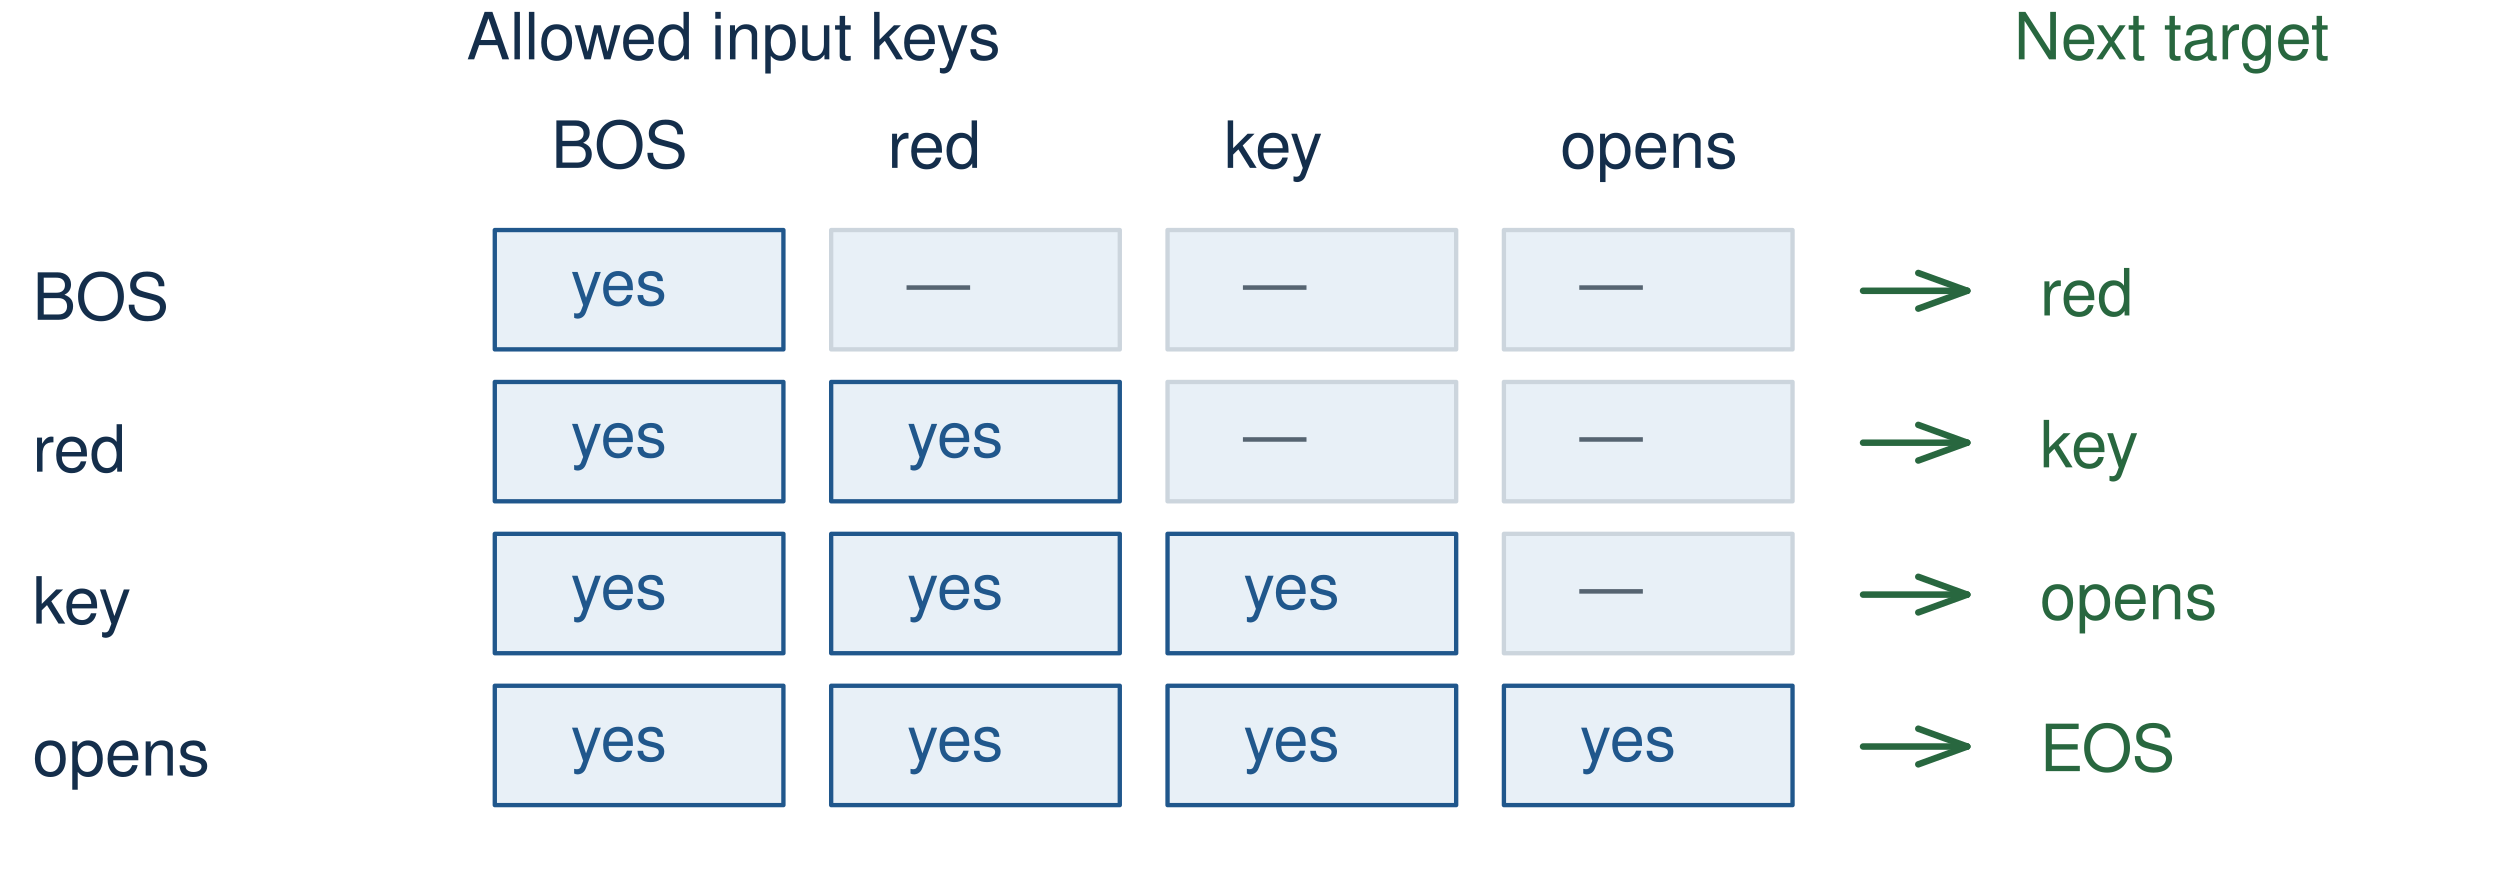
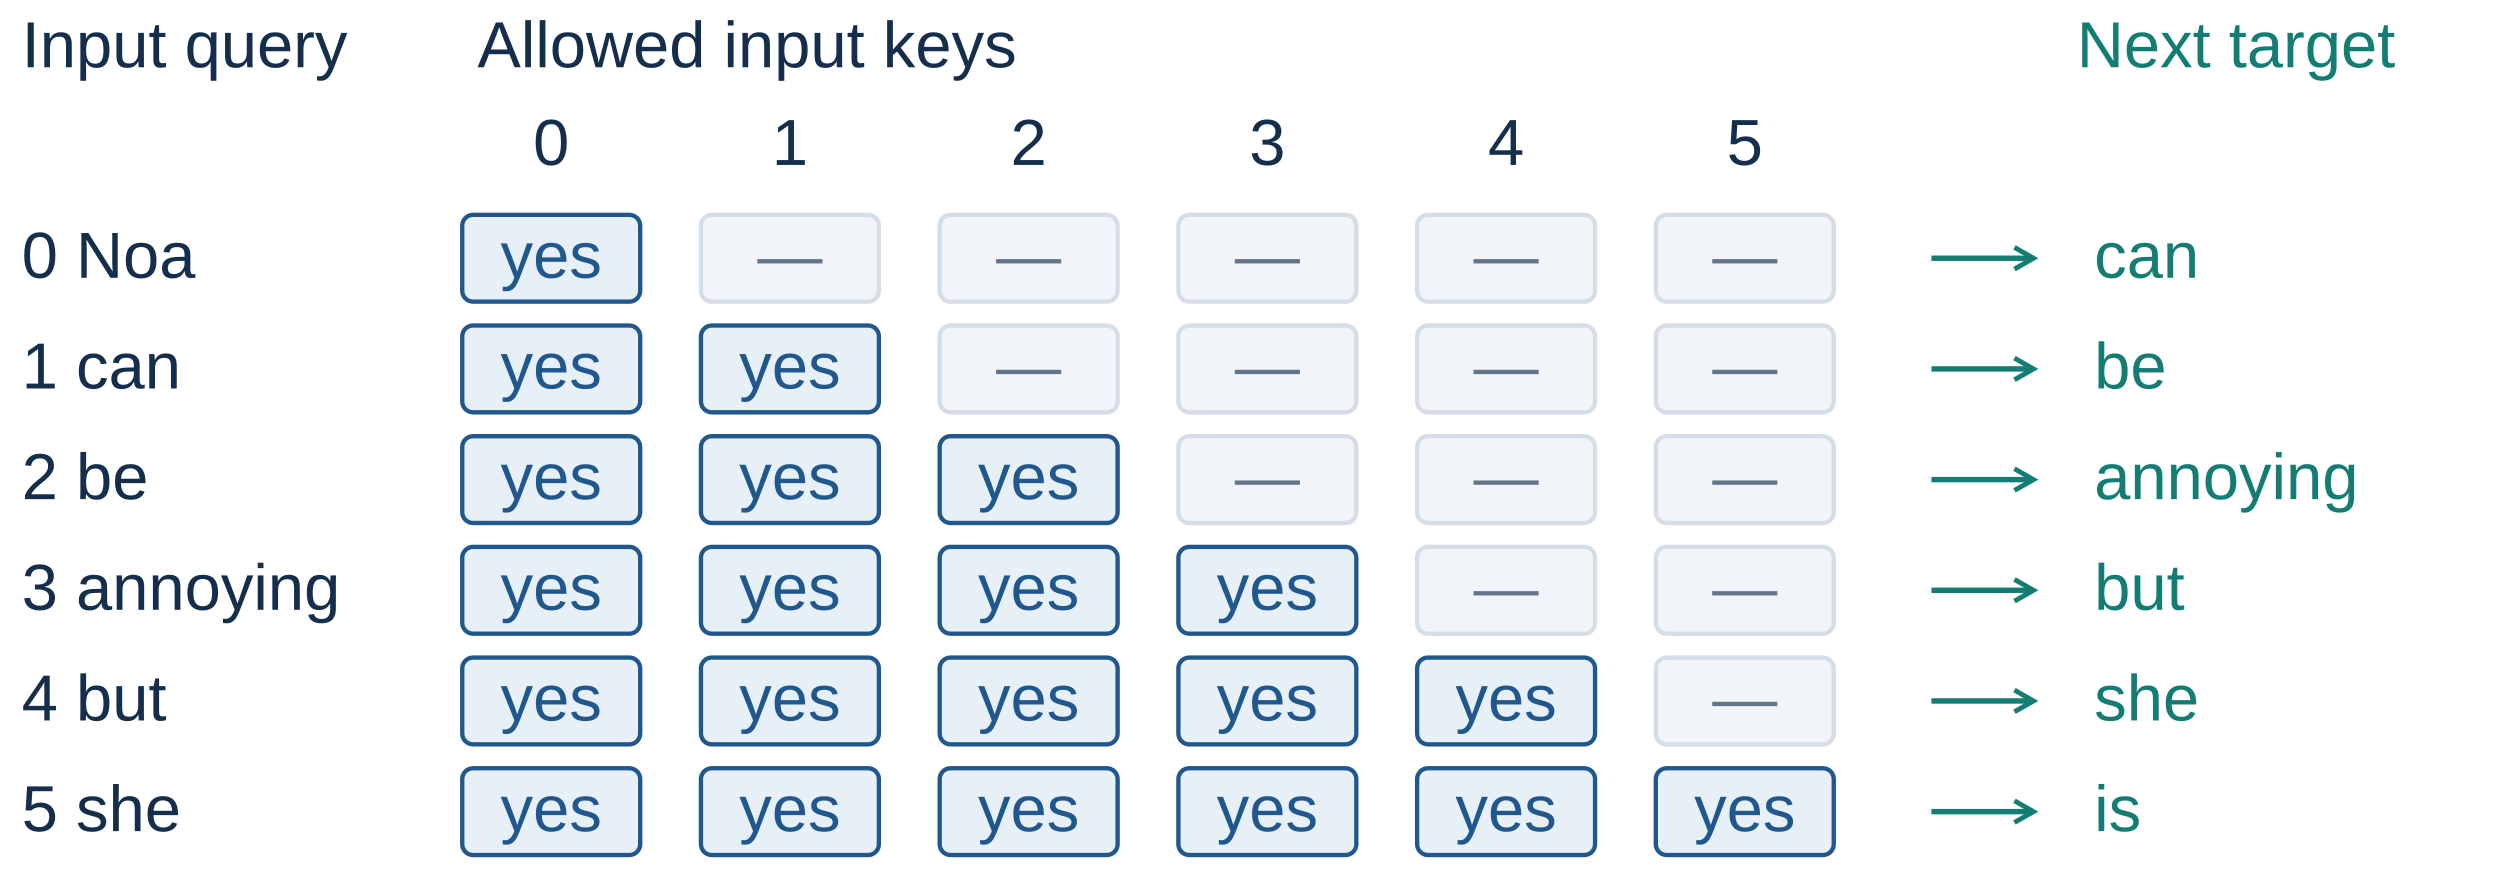
- <svg xmlns="http://www.w3.org/2000/svg" version="1.1" viewBox="0 0 1152 410" width="1152" height="410">
+ <svg xmlns="http://www.w3.org/2000/svg" width="1152" height="410" viewBox="0 0 1152 410" role="img" aria-labelledby="noa-mask-title noa-mask-description" font-family="Arial, Helvetica, sans-serif">
  <defs>
-     <style class="style-fonts">
-       </style>
+     <marker id="noa-causal-arrow" viewBox="0 0 10 10" refX="8" refY="5" markerWidth="5" markerHeight="5" orient="auto">
+       <path d="M 1 1 L 8 5 L 1 9" fill="none" stroke="#147d73" stroke-width="1.8" />
+     </marker>
  </defs>
-   <g stroke-opacity="0" fill-opacity="0" stroke-linecap="round" transform="translate(0 0) rotate(0 576 205)">
-     <path d="M0 0 C343.87 0, 687.74 0, 1152 0 M0 0 C246.89 0, 493.78 0, 1152 0 M1152 0 C1152 96.08, 1152 192.16, 1152 410 M1152 0 C1152 130.88, 1152 261.75, 1152 410 M1152 410 C805.33 410, 458.66 410, 0 410 M1152 410 C861.22 410, 570.44 410, 0 410 M0 410 C0 261.83, 0 113.67, 0 0 M0 410 C0 258.3, 0 106.59, 0 0" stroke="#fbfbf9" stroke-width="2" fill="none" />
-   </g>
-   <g transform="translate(215 2) rotate(0 124.2334 17.25)">
-     <text x="0" y="25.351" font-family="Helvetica, Segoe UI Emoji" font-size="30px" fill="#142e4b" text-anchor="start" style="white-space: pre;" direction="ltr" dominant-baseline="alphabetic">Allowed input keys</text>
-   </g>
-   <g transform="translate(928 2) rotate(0 73.3667 17.25)">
-     <text x="0" y="25.351" font-family="Helvetica, Segoe UI Emoji" font-size="30px" fill="#28673f" text-anchor="start" style="white-space: pre;" direction="ltr" dominant-baseline="alphabetic">Next target</text>
-   </g>
-   <g transform="translate(254 52) rotate(0 31.67725 17.25)">
-     <text x="0" y="25.351" font-family="Helvetica, Segoe UI Emoji" font-size="30px" fill="#142e4b" text-anchor="start" style="white-space: pre;" direction="ltr" dominant-baseline="alphabetic">BOS</text>
-   </g>
-   <g transform="translate(409 52) rotate(0 21.67969 17.25)">
-     <text x="0" y="25.351" font-family="Helvetica, Segoe UI Emoji" font-size="30px" fill="#142e4b" text-anchor="start" style="white-space: pre;" direction="ltr" dominant-baseline="alphabetic">red</text>
-   </g>
-   <g transform="translate(564 52) rotate(0 23.34229 17.25)">
-     <text x="0" y="25.351" font-family="Helvetica, Segoe UI Emoji" font-size="30px" fill="#142e4b" text-anchor="start" style="white-space: pre;" direction="ltr" dominant-baseline="alphabetic">key</text>
-   </g>
-   <g transform="translate(719 52) rotate(0 40.86914 17.25)">
-     <text x="0" y="25.351" font-family="Helvetica, Segoe UI Emoji" font-size="30px" fill="#142e4b" text-anchor="start" style="white-space: pre;" direction="ltr" dominant-baseline="alphabetic">opens</text>
-   </g>
-   <g transform="translate(15 122) rotate(0 31.67725 17.25)">
-     <text x="0" y="25.351" font-family="Helvetica, Segoe UI Emoji" font-size="30px" fill="#142e4b" text-anchor="start" style="white-space: pre;" direction="ltr" dominant-baseline="alphabetic">BOS</text>
-   </g>
-   <g stroke-linecap="round" transform="translate(228 106) rotate(0 66.5 27.5)">
-     <path d="M0 0 L133 0 L133 55 L0 55" stroke="none" stroke-width="0" fill="#e8f0f7" />
-     <path d="M0 0 C34.58 0, 69.15 0, 133 0 M0 0 C44.65 0, 89.3 0, 133 0 M133 0 C133 20.39, 133 40.78, 133 55 M133 0 C133 19.11, 133 38.22, 133 55 M133 55 C96.69 55, 60.37 55, 0 55 M133 55 C84.58 55, 36.16 55, 0 55 M0 55 C0 43.54, 0 32.07, 0 0 M0 55 C0 43.62, 0 32.25, 0 0" stroke="#20578c" stroke-width="2" fill="none" />
-   </g>
-   <g transform="translate(263 116) rotate(0 22.56421 16.675)">
-     <text x="0" y="24.506" font-family="Helvetica, Segoe UI Emoji" font-size="29px" fill="#20578c" text-anchor="start" style="white-space: pre;" direction="ltr" dominant-baseline="alphabetic">yes</text>
-   </g>
-   <g stroke-linecap="round" transform="translate(383 106) rotate(0 66.5 27.5)">
-     <path d="M0 0 L133 0 L133 55 L0 55" stroke="none" stroke-width="0" fill="#e8f0f7" />
-     <path d="M0 0 C52.67 0, 105.34 0, 133 0 M0 0 C42.81 0, 85.63 0, 133 0 M133 0 C133 15.06, 133 30.13, 133 55 M133 0 C133 20.16, 133 40.33, 133 55 M133 55 C97.2 55, 61.41 55, 0 55 M133 55 C94.3 55, 55.59 55, 0 55 M0 55 C0 34.5, 0 14, 0 0 M0 55 C0 41.08, 0 27.16, 0 0" stroke="#ccd5dd" stroke-width="2" fill="none" />
-   </g>
-   <g transform="translate(418 116) rotate(0 14.5 16.675)">
-     <text x="0" y="24.506" font-family="Helvetica, Segoe UI Emoji" font-size="29px" fill="#566471" text-anchor="start" style="white-space: pre;" direction="ltr" dominant-baseline="alphabetic">—</text>
-   </g>
-   <g stroke-linecap="round" transform="translate(538 106) rotate(0 66.5 27.5)">
-     <path d="M0 0 L133 0 L133 55 L0 55" stroke="none" stroke-width="0" fill="#e8f0f7" />
-     <path d="M0 0 C35.57 0, 71.15 0, 133 0 M0 0 C40.58 0, 81.17 0, 133 0 M133 0 C133 20.46, 133 40.92, 133 55 M133 0 C133 14.41, 133 28.82, 133 55 M133 55 C85.08 55, 37.15 55, 0 55 M133 55 C105.15 55, 77.3 55, 0 55 M0 55 C0 33.3, 0 11.6, 0 0 M0 55 C0 40.14, 0 25.29, 0 0" stroke="#ccd5dd" stroke-width="2" fill="none" />
-   </g>
-   <g transform="translate(573 116) rotate(0 14.5 16.675)">
-     <text x="0" y="24.506" font-family="Helvetica, Segoe UI Emoji" font-size="29px" fill="#566471" text-anchor="start" style="white-space: pre;" direction="ltr" dominant-baseline="alphabetic">—</text>
-   </g>
-   <g stroke-linecap="round" transform="translate(693 106) rotate(0 66.5 27.5)">
-     <path d="M0 0 L133 0 L133 55 L0 55" stroke="none" stroke-width="0" fill="#e8f0f7" />
-     <path d="M0 0 C31.17 0, 62.33 0, 133 0 M0 0 C42.45 0, 84.91 0, 133 0 M133 0 C133 16.55, 133 33.1, 133 55 M133 0 C133 13.88, 133 27.77, 133 55 M133 55 C84.94 55, 36.87 55, 0 55 M133 55 C83.79 55, 34.58 55, 0 55 M0 55 C0 40.1, 0 25.2, 0 0 M0 55 C0 39.19, 0 23.37, 0 0" stroke="#ccd5dd" stroke-width="2" fill="none" />
-   </g>
-   <g transform="translate(728 116) rotate(0 14.5 16.675)">
-     <text x="0" y="24.506" font-family="Helvetica, Segoe UI Emoji" font-size="29px" fill="#566471" text-anchor="start" style="white-space: pre;" direction="ltr" dominant-baseline="alphabetic">—</text>
-   </g>
-   <g stroke-linecap="round">
-     <g transform="translate(858.5 134) rotate(0 24 0)">
-       <path d="M0 0 C14.78 0, 29.56 0, 48 0 M0 0 C11.9 0, 23.81 0, 48 0" stroke="#28673f" stroke-width="3" fill="none" />
-     </g>
-     <g transform="translate(858.5 134) rotate(0 24 0)">
-       <path d="M25.45 8.21 C32.39 5.68, 39.34 3.15, 48 0 M25.45 8.21 C31.04 6.17, 36.63 4.14, 48 0" stroke="#28673f" stroke-width="3" fill="none" />
-     </g>
-     <g transform="translate(858.5 134) rotate(0 24 0)">
-       <path d="M25.45 -8.21 C32.39 -5.68, 39.34 -3.15, 48 0 M25.45 -8.21 C31.04 -6.17, 36.63 -4.14, 48 0" stroke="#28673f" stroke-width="3" fill="none" />
-     </g>
-   </g>
-   <mask />
-   <g transform="translate(940 120) rotate(0 21.67969 17.25)">
-     <text x="0" y="25.351" font-family="Helvetica, Segoe UI Emoji" font-size="30px" fill="#28673f" text-anchor="start" style="white-space: pre;" direction="ltr" dominant-baseline="alphabetic">red</text>
-   </g>
-   <g transform="translate(15 192) rotate(0 21.67969 17.25)">
-     <text x="0" y="25.351" font-family="Helvetica, Segoe UI Emoji" font-size="30px" fill="#142e4b" text-anchor="start" style="white-space: pre;" direction="ltr" dominant-baseline="alphabetic">red</text>
-   </g>
-   <g stroke-linecap="round" transform="translate(228 176) rotate(0 66.5 27.5)">
-     <path d="M0 0 L133 0 L133 55 L0 55" stroke="none" stroke-width="0" fill="#e8f0f7" />
-     <path d="M0 0 C40.58 0, 81.17 0, 133 0 M0 0 C49.48 0, 98.95 0, 133 0 M133 0 C133 14.41, 133 28.82, 133 55 M133 0 C133 19.82, 133 39.64, 133 55 M133 55 C105.15 55, 77.3 55, 0 55 M133 55 C80.52 55, 28.04 55, 0 55 M0 55 C0 40.14, 0 25.29, 0 0 M0 55 C0 41.38, 0 27.75, 0 0" stroke="#20578c" stroke-width="2" fill="none" />
-   </g>
-   <g transform="translate(263 186) rotate(0 22.56421 16.675)">
-     <text x="0" y="24.506" font-family="Helvetica, Segoe UI Emoji" font-size="29px" fill="#20578c" text-anchor="start" style="white-space: pre;" direction="ltr" dominant-baseline="alphabetic">yes</text>
-   </g>
-   <g stroke-linecap="round" transform="translate(383 176) rotate(0 66.5 27.5)">
-     <path d="M0 0 L133 0 L133 55 L0 55" stroke="none" stroke-width="0" fill="#e8f0f7" />
-     <path d="M0 0 C42.45 0, 84.91 0, 133 0 M0 0 C40.02 0, 80.05 0, 133 0 M133 0 C133 13.88, 133 27.77, 133 55 M133 0 C133 19.88, 133 39.75, 133 55 M133 55 C83.79 55, 34.58 55, 0 55 M133 55 C96.97 55, 60.94 55, 0 55 M0 55 C0 39.19, 0 23.37, 0 0 M0 55 C0 35.83, 0 16.65, 0 0" stroke="#20578c" stroke-width="2" fill="none" />
-   </g>
-   <g transform="translate(418 186) rotate(0 22.56421 16.675)">
-     <text x="0" y="24.506" font-family="Helvetica, Segoe UI Emoji" font-size="29px" fill="#20578c" text-anchor="start" style="white-space: pre;" direction="ltr" dominant-baseline="alphabetic">yes</text>
-   </g>
-   <g stroke-linecap="round" transform="translate(538 176) rotate(0 66.5 27.5)">
-     <path d="M0 0 L133 0 L133 55 L0 55" stroke="none" stroke-width="0" fill="#e8f0f7" />
-     <path d="M0 0 C32.99 0, 65.97 0, 133 0 M0 0 C42.53 0, 85.06 0, 133 0 M133 0 C133 15.68, 133 31.35, 133 55 M133 0 C133 21.03, 133 42.06, 133 55 M133 55 C89.11 55, 45.23 55, 0 55 M133 55 C97.66 55, 62.33 55, 0 55 M0 55 C0 37.43, 0 19.86, 0 0 M0 55 C0 35.36, 0 15.72, 0 0" stroke="#ccd5dd" stroke-width="2" fill="none" />
-   </g>
-   <g transform="translate(573 186) rotate(0 14.5 16.675)">
-     <text x="0" y="24.506" font-family="Helvetica, Segoe UI Emoji" font-size="29px" fill="#566471" text-anchor="start" style="white-space: pre;" direction="ltr" dominant-baseline="alphabetic">—</text>
-   </g>
-   <g stroke-linecap="round" transform="translate(693 176) rotate(0 66.5 27.5)">
-     <path d="M0 0 L133 0 L133 55 L0 55" stroke="none" stroke-width="0" fill="#e8f0f7" />
-     <path d="M0 0 C29.58 0, 59.16 0, 133 0 M0 0 C48.44 0, 96.87 0, 133 0 M133 0 C133 18.26, 133 36.51, 133 55 M133 0 C133 20.98, 133 41.97, 133 55 M133 55 C86.5 55, 40 55, 0 55 M133 55 C84.69 55, 36.38 55, 0 55 M0 55 C0 40.63, 0 26.26, 0 0 M0 55 C0 33.74, 0 12.48, 0 0" stroke="#ccd5dd" stroke-width="2" fill="none" />
-   </g>
-   <g transform="translate(728 186) rotate(0 14.5 16.675)">
-     <text x="0" y="24.506" font-family="Helvetica, Segoe UI Emoji" font-size="29px" fill="#566471" text-anchor="start" style="white-space: pre;" direction="ltr" dominant-baseline="alphabetic">—</text>
-   </g>
-   <g stroke-linecap="round">
-     <g transform="translate(858.5 204) rotate(0 24 0)">
-       <path d="M0 0 C15.22 0, 30.44 0, 48 0 M0 0 C19.17 0, 38.33 0, 48 0" stroke="#28673f" stroke-width="3" fill="none" />
-     </g>
-     <g transform="translate(858.5 204) rotate(0 24 0)">
-       <path d="M25.45 8.21 C32.6 5.61, 39.75 3, 48 0 M25.45 8.21 C34.45 4.93, 43.46 1.65, 48 0" stroke="#28673f" stroke-width="3" fill="none" />
-     </g>
-     <g transform="translate(858.5 204) rotate(0 24 0)">
-       <path d="M25.45 -8.21 C32.6 -5.61, 39.75 -3, 48 0 M25.45 -8.21 C34.45 -4.93, 43.46 -1.65, 48 0" stroke="#28673f" stroke-width="3" fill="none" />
-     </g>
-   </g>
-   <mask />
-   <g transform="translate(940 190) rotate(0 23.34229 17.25)">
-     <text x="0" y="25.351" font-family="Helvetica, Segoe UI Emoji" font-size="30px" fill="#28673f" text-anchor="start" style="white-space: pre;" direction="ltr" dominant-baseline="alphabetic">key</text>
-   </g>
-   <g transform="translate(15 262) rotate(0 23.34229 17.25)">
-     <text x="0" y="25.351" font-family="Helvetica, Segoe UI Emoji" font-size="30px" fill="#142e4b" text-anchor="start" style="white-space: pre;" direction="ltr" dominant-baseline="alphabetic">key</text>
-   </g>
-   <g stroke-linecap="round" transform="translate(228 246) rotate(0 66.5 27.5)">
-     <path d="M0 0 L133 0 L133 55 L0 55" stroke="none" stroke-width="0" fill="#e8f0f7" />
-     <path d="M0 0 C42.53 0, 85.06 0, 133 0 M0 0 C37.91 0, 75.81 0, 133 0 M133 0 C133 21.03, 133 42.06, 133 55 M133 0 C133 18.15, 133 36.3, 133 55 M133 55 C97.66 55, 62.33 55, 0 55 M133 55 C90.51 55, 48.02 55, 0 55 M0 55 C0 35.36, 0 15.72, 0 0 M0 55 C0 42.65, 0 30.31, 0 0" stroke="#20578c" stroke-width="2" fill="none" />
-   </g>
-   <g transform="translate(263 256) rotate(0 22.56421 16.675)">
-     <text x="0" y="24.506" font-family="Helvetica, Segoe UI Emoji" font-size="29px" fill="#20578c" text-anchor="start" style="white-space: pre;" direction="ltr" dominant-baseline="alphabetic">yes</text>
-   </g>
-   <g stroke-linecap="round" transform="translate(383 246) rotate(0 66.5 27.5)">
-     <path d="M0 0 L133 0 L133 55 L0 55" stroke="none" stroke-width="0" fill="#e8f0f7" />
-     <path d="M0 0 C48.44 0, 96.87 0, 133 0 M0 0 C44.14 0, 88.29 0, 133 0 M133 0 C133 20.98, 133 41.97, 133 55 M133 0 C133 19.23, 133 38.46, 133 55 M133 55 C84.69 55, 36.38 55, 0 55 M133 55 C98.25 55, 63.51 55, 0 55 M0 55 C0 33.74, 0 12.48, 0 0 M0 55 C0 33.89, 0 12.79, 0 0" stroke="#20578c" stroke-width="2" fill="none" />
-   </g>
-   <g transform="translate(418 256) rotate(0 22.56421 16.675)">
-     <text x="0" y="24.506" font-family="Helvetica, Segoe UI Emoji" font-size="29px" fill="#20578c" text-anchor="start" style="white-space: pre;" direction="ltr" dominant-baseline="alphabetic">yes</text>
-   </g>
-   <g stroke-linecap="round" transform="translate(538 246) rotate(0 66.5 27.5)">
-     <path d="M0 0 L133 0 L133 55 L0 55" stroke="none" stroke-width="0" fill="#e8f0f7" />
-     <path d="M0 0 C53.11 0, 106.21 0, 133 0 M0 0 C51.51 0, 103.02 0, 133 0 M133 0 C133 12.03, 133 24.06, 133 55 M133 0 C133 15.92, 133 31.84, 133 55 M133 55 C103.6 55, 74.2 55, 0 55 M133 55 C94.89 55, 56.78 55, 0 55 M0 55 C0 38.76, 0 22.53, 0 0 M0 55 C0 34.67, 0 14.33, 0 0" stroke="#20578c" stroke-width="2" fill="none" />
-   </g>
-   <g transform="translate(573 256) rotate(0 22.56421 16.675)">
-     <text x="0" y="24.506" font-family="Helvetica, Segoe UI Emoji" font-size="29px" fill="#20578c" text-anchor="start" style="white-space: pre;" direction="ltr" dominant-baseline="alphabetic">yes</text>
-   </g>
-   <g stroke-linecap="round" transform="translate(693 246) rotate(0 66.5 27.5)">
-     <path d="M0 0 L133 0 L133 55 L0 55" stroke="none" stroke-width="0" fill="#e8f0f7" />
-     <path d="M0 0 C36.31 0, 72.63 0, 133 0 M0 0 C48.42 0, 96.84 0, 133 0 M133 0 C133 11.46, 133 22.93, 133 55 M133 0 C133 11.38, 133 22.75, 133 55 M133 55 C103.31 55, 73.63 55, 0 55 M133 55 C87.24 55, 41.48 55, 0 55 M0 55 C0 41.8, 0 28.6, 0 0 M0 55 C0 40.2, 0 25.39, 0 0" stroke="#ccd5dd" stroke-width="2" fill="none" />
-   </g>
-   <g transform="translate(728 256) rotate(0 14.5 16.675)">
-     <text x="0" y="24.506" font-family="Helvetica, Segoe UI Emoji" font-size="29px" fill="#566471" text-anchor="start" style="white-space: pre;" direction="ltr" dominant-baseline="alphabetic">—</text>
-   </g>
-   <g stroke-linecap="round">
-     <g transform="translate(858.5 274) rotate(0 24 0)">
-       <path d="M0 0 C12.92 0, 25.84 0, 48 0 M0 0 C13.97 0, 27.94 0, 48 0" stroke="#28673f" stroke-width="3" fill="none" />
-     </g>
-     <g transform="translate(858.5 274) rotate(0 24 0)">
-       <path d="M25.45 8.21 C31.52 6, 37.59 3.79, 48 0 M25.45 8.21 C32.01 5.82, 38.57 3.43, 48 0" stroke="#28673f" stroke-width="3" fill="none" />
-     </g>
-     <g transform="translate(858.5 274) rotate(0 24 0)">
-       <path d="M25.45 -8.21 C31.52 -6, 37.59 -3.79, 48 0 M25.45 -8.21 C32.01 -5.82, 38.57 -3.43, 48 0" stroke="#28673f" stroke-width="3" fill="none" />
-     </g>
-   </g>
-   <mask />
-   <g transform="translate(940 260) rotate(0 40.86914 17.25)">
-     <text x="0" y="25.351" font-family="Helvetica, Segoe UI Emoji" font-size="30px" fill="#28673f" text-anchor="start" style="white-space: pre;" direction="ltr" dominant-baseline="alphabetic">opens</text>
-   </g>
-   <g transform="translate(15 332) rotate(0 40.86914 17.25)">
-     <text x="0" y="25.351" font-family="Helvetica, Segoe UI Emoji" font-size="30px" fill="#142e4b" text-anchor="start" style="white-space: pre;" direction="ltr" dominant-baseline="alphabetic">opens</text>
-   </g>
-   <g stroke-linecap="round" transform="translate(228 316) rotate(0 66.5 27.5)">
-     <path d="M0 0 L133 0 L133 55 L0 55" stroke="none" stroke-width="0" fill="#e8f0f7" />
-     <path d="M0 0 C51.51 0, 103.02 0, 133 0 M0 0 C29.09 0, 58.19 0, 133 0 M133 0 C133 15.92, 133 31.84, 133 55 M133 0 C133 12.16, 133 24.32, 133 55 M133 55 C94.89 55, 56.78 55, 0 55 M133 55 C93.74 55, 54.48 55, 0 55 M0 55 C0 34.67, 0 14.33, 0 0 M0 55 C0 42.6, 0 30.21, 0 0" stroke="#20578c" stroke-width="2" fill="none" />
-   </g>
-   <g transform="translate(263 326) rotate(0 22.56421 16.675)">
-     <text x="0" y="24.506" font-family="Helvetica, Segoe UI Emoji" font-size="29px" fill="#20578c" text-anchor="start" style="white-space: pre;" direction="ltr" dominant-baseline="alphabetic">yes</text>
-   </g>
-   <g stroke-linecap="round" transform="translate(383 316) rotate(0 66.5 27.5)">
-     <path d="M0 0 L133 0 L133 55 L0 55" stroke="none" stroke-width="0" fill="#e8f0f7" />
-     <path d="M0 0 C48.42 0, 96.84 0, 133 0 M0 0 C27.72 0, 55.45 0, 133 0 M133 0 C133 11.38, 133 22.75, 133 55 M133 0 C133 12.28, 133 24.55, 133 55 M133 55 C87.24 55, 41.48 55, 0 55 M133 55 C101.08 55, 69.17 55, 0 55 M0 55 C0 40.2, 0 25.39, 0 0 M0 55 C0 42.36, 0 29.72, 0 0" stroke="#20578c" stroke-width="2" fill="none" />
-   </g>
-   <g transform="translate(418 326) rotate(0 22.56421 16.675)">
-     <text x="0" y="24.506" font-family="Helvetica, Segoe UI Emoji" font-size="29px" fill="#20578c" text-anchor="start" style="white-space: pre;" direction="ltr" dominant-baseline="alphabetic">yes</text>
-   </g>
-   <g stroke-linecap="round" transform="translate(538 316) rotate(0 66.5 27.5)">
-     <path d="M0 0 L133 0 L133 55 L0 55" stroke="none" stroke-width="0" fill="#e8f0f7" />
-     <path d="M0 0 C38.7 0, 77.41 0, 133 0 M0 0 C49.57 0, 99.15 0, 133 0 M133 0 C133 13.92, 133 27.84, 133 55 M133 0 C133 12.83, 133 25.66, 133 55 M133 55 C85.85 55, 38.69 55, 0 55 M133 55 C89.23 55, 45.46 55, 0 55 M0 55 C0 37.44, 0 19.89, 0 0 M0 55 C0 41.81, 0 28.62, 0 0" stroke="#20578c" stroke-width="2" fill="none" />
-   </g>
-   <g transform="translate(573 326) rotate(0 22.56421 16.675)">
-     <text x="0" y="24.506" font-family="Helvetica, Segoe UI Emoji" font-size="29px" fill="#20578c" text-anchor="start" style="white-space: pre;" direction="ltr" dominant-baseline="alphabetic">yes</text>
-   </g>
-   <g stroke-linecap="round" transform="translate(693 316) rotate(0 66.5 27.5)">
-     <path d="M0 0 L133 0 L133 55 L0 55" stroke="none" stroke-width="0" fill="#e8f0f7" />
-     <path d="M0 0 C27.85 0, 55.7 0, 133 0 M0 0 C52.48 0, 104.96 0, 133 0 M133 0 C133 14.86, 133 29.71, 133 55 M133 0 C133 13.62, 133 27.25, 133 55 M133 55 C92.1 55, 51.21 55, 0 55 M133 55 C83.06 55, 33.13 55, 0 55 M0 55 C0 38.29, 0 21.58, 0 0 M0 55 C0 39.16, 0 23.31, 0 0" stroke="#20578c" stroke-width="2" fill="none" />
-   </g>
-   <g transform="translate(728 326) rotate(0 22.56421 16.675)">
-     <text x="0" y="24.506" font-family="Helvetica, Segoe UI Emoji" font-size="29px" fill="#20578c" text-anchor="start" style="white-space: pre;" direction="ltr" dominant-baseline="alphabetic">yes</text>
-   </g>
-   <g stroke-linecap="round">
-     <g transform="translate(858.5 344) rotate(0 24 0)">
-       <path d="M0 0 C17.76 0, 35.52 0, 48 0 M0 0 C13 0, 26.01 0, 48 0" stroke="#28673f" stroke-width="3" fill="none" />
-     </g>
-     <g transform="translate(858.5 344) rotate(0 24 0)">
-       <path d="M25.45 8.21 C33.79 5.17, 42.14 2.13, 48 0 M25.45 8.21 C31.56 5.98, 37.67 3.76, 48 0" stroke="#28673f" stroke-width="3" fill="none" />
-     </g>
-     <g transform="translate(858.5 344) rotate(0 24 0)">
-       <path d="M25.45 -8.21 C33.79 -5.17, 42.14 -2.13, 48 0 M25.45 -8.21 C31.56 -5.98, 37.67 -3.76, 48 0" stroke="#28673f" stroke-width="3" fill="none" />
-     </g>
-   </g>
-   <mask />
-   <g transform="translate(940 330) rotate(0 31.67725 17.25)">
-     <text x="0" y="25.351" font-family="Helvetica, Segoe UI Emoji" font-size="30px" fill="#28673f" text-anchor="start" style="white-space: pre;" direction="ltr" dominant-baseline="alphabetic">EOS</text>
-   </g>
+   <text x="10" y="31" font-size="30" fill="#142e4b" text-anchor="start">Input query</text>
+   <text x="220" y="31" font-size="30" fill="#142e4b" text-anchor="start">Allowed input keys</text>
+   <text x="957" y="31" font-size="30" fill="#147d73" text-anchor="start">Next target</text>
+   <text x="254" y="76" font-size="30" fill="#142e4b" text-anchor="middle">0</text>
+   <text x="364" y="76" font-size="30" fill="#142e4b" text-anchor="middle">1</text>
+   <text x="474" y="76" font-size="30" fill="#142e4b" text-anchor="middle">2</text>
+   <text x="584" y="76" font-size="30" fill="#142e4b" text-anchor="middle">3</text>
+   <text x="694" y="76" font-size="30" fill="#142e4b" text-anchor="middle">4</text>
+   <text x="804" y="76" font-size="30" fill="#142e4b" text-anchor="middle">5</text>
+   <text x="10" y="128" font-size="30" fill="#142e4b" text-anchor="start">0  Noa</text>
+   <rect x="213" y="99" width="82" height="40" rx="5" fill="#e8f0f7" stroke="#20578c" stroke-width="2" />
+   <text x="254" y="128" font-size="30" fill="#20578c" text-anchor="middle">yes</text>
+   <rect x="323" y="99" width="82" height="40" rx="5" fill="#f1f5f9" stroke="#d5dee7" stroke-width="2" />
+   <text x="364" y="128" font-size="30" fill="#64748b" text-anchor="middle">—</text>
+   <rect x="433" y="99" width="82" height="40" rx="5" fill="#f1f5f9" stroke="#d5dee7" stroke-width="2" />
+   <text x="474" y="128" font-size="30" fill="#64748b" text-anchor="middle">—</text>
+   <rect x="543" y="99" width="82" height="40" rx="5" fill="#f1f5f9" stroke="#d5dee7" stroke-width="2" />
+   <text x="584" y="128" font-size="30" fill="#64748b" text-anchor="middle">—</text>
+   <rect x="653" y="99" width="82" height="40" rx="5" fill="#f1f5f9" stroke="#d5dee7" stroke-width="2" />
+   <text x="694" y="128" font-size="30" fill="#64748b" text-anchor="middle">—</text>
+   <rect x="763" y="99" width="82" height="40" rx="5" fill="#f1f5f9" stroke="#d5dee7" stroke-width="2" />
+   <text x="804" y="128" font-size="30" fill="#64748b" text-anchor="middle">—</text>
+   <path d="M 890 119 H 937" fill="none" stroke="#147d73" stroke-width="2.5" marker-end="url(#noa-causal-arrow)" />
+   <text x="965" y="128" font-size="30" fill="#147d73" text-anchor="start">can</text>
+   <text x="10" y="179" font-size="30" fill="#142e4b" text-anchor="start">1  can</text>
+   <rect x="213" y="150" width="82" height="40" rx="5" fill="#e8f0f7" stroke="#20578c" stroke-width="2" />
+   <text x="254" y="179" font-size="30" fill="#20578c" text-anchor="middle">yes</text>
+   <rect x="323" y="150" width="82" height="40" rx="5" fill="#e8f0f7" stroke="#20578c" stroke-width="2" />
+   <text x="364" y="179" font-size="30" fill="#20578c" text-anchor="middle">yes</text>
+   <rect x="433" y="150" width="82" height="40" rx="5" fill="#f1f5f9" stroke="#d5dee7" stroke-width="2" />
+   <text x="474" y="179" font-size="30" fill="#64748b" text-anchor="middle">—</text>
+   <rect x="543" y="150" width="82" height="40" rx="5" fill="#f1f5f9" stroke="#d5dee7" stroke-width="2" />
+   <text x="584" y="179" font-size="30" fill="#64748b" text-anchor="middle">—</text>
+   <rect x="653" y="150" width="82" height="40" rx="5" fill="#f1f5f9" stroke="#d5dee7" stroke-width="2" />
+   <text x="694" y="179" font-size="30" fill="#64748b" text-anchor="middle">—</text>
+   <rect x="763" y="150" width="82" height="40" rx="5" fill="#f1f5f9" stroke="#d5dee7" stroke-width="2" />
+   <text x="804" y="179" font-size="30" fill="#64748b" text-anchor="middle">—</text>
+   <path d="M 890 170 H 937" fill="none" stroke="#147d73" stroke-width="2.5" marker-end="url(#noa-causal-arrow)" />
+   <text x="965" y="179" font-size="30" fill="#147d73" text-anchor="start">be</text>
+   <text x="10" y="230" font-size="30" fill="#142e4b" text-anchor="start">2  be</text>
+   <rect x="213" y="201" width="82" height="40" rx="5" fill="#e8f0f7" stroke="#20578c" stroke-width="2" />
+   <text x="254" y="230" font-size="30" fill="#20578c" text-anchor="middle">yes</text>
+   <rect x="323" y="201" width="82" height="40" rx="5" fill="#e8f0f7" stroke="#20578c" stroke-width="2" />
+   <text x="364" y="230" font-size="30" fill="#20578c" text-anchor="middle">yes</text>
+   <rect x="433" y="201" width="82" height="40" rx="5" fill="#e8f0f7" stroke="#20578c" stroke-width="2" />
+   <text x="474" y="230" font-size="30" fill="#20578c" text-anchor="middle">yes</text>
+   <rect x="543" y="201" width="82" height="40" rx="5" fill="#f1f5f9" stroke="#d5dee7" stroke-width="2" />
+   <text x="584" y="230" font-size="30" fill="#64748b" text-anchor="middle">—</text>
+   <rect x="653" y="201" width="82" height="40" rx="5" fill="#f1f5f9" stroke="#d5dee7" stroke-width="2" />
+   <text x="694" y="230" font-size="30" fill="#64748b" text-anchor="middle">—</text>
+   <rect x="763" y="201" width="82" height="40" rx="5" fill="#f1f5f9" stroke="#d5dee7" stroke-width="2" />
+   <text x="804" y="230" font-size="30" fill="#64748b" text-anchor="middle">—</text>
+   <path d="M 890 221 H 937" fill="none" stroke="#147d73" stroke-width="2.5" marker-end="url(#noa-causal-arrow)" />
+   <text x="965" y="230" font-size="30" fill="#147d73" text-anchor="start">annoying</text>
+   <text x="10" y="281" font-size="30" fill="#142e4b" text-anchor="start">3  annoying</text>
+   <rect x="213" y="252" width="82" height="40" rx="5" fill="#e8f0f7" stroke="#20578c" stroke-width="2" />
+   <text x="254" y="281" font-size="30" fill="#20578c" text-anchor="middle">yes</text>
+   <rect x="323" y="252" width="82" height="40" rx="5" fill="#e8f0f7" stroke="#20578c" stroke-width="2" />
+   <text x="364" y="281" font-size="30" fill="#20578c" text-anchor="middle">yes</text>
+   <rect x="433" y="252" width="82" height="40" rx="5" fill="#e8f0f7" stroke="#20578c" stroke-width="2" />
+   <text x="474" y="281" font-size="30" fill="#20578c" text-anchor="middle">yes</text>
+   <rect x="543" y="252" width="82" height="40" rx="5" fill="#e8f0f7" stroke="#20578c" stroke-width="2" />
+   <text x="584" y="281" font-size="30" fill="#20578c" text-anchor="middle">yes</text>
+   <rect x="653" y="252" width="82" height="40" rx="5" fill="#f1f5f9" stroke="#d5dee7" stroke-width="2" />
+   <text x="694" y="281" font-size="30" fill="#64748b" text-anchor="middle">—</text>
+   <rect x="763" y="252" width="82" height="40" rx="5" fill="#f1f5f9" stroke="#d5dee7" stroke-width="2" />
+   <text x="804" y="281" font-size="30" fill="#64748b" text-anchor="middle">—</text>
+   <path d="M 890 272 H 937" fill="none" stroke="#147d73" stroke-width="2.5" marker-end="url(#noa-causal-arrow)" />
+   <text x="965" y="281" font-size="30" fill="#147d73" text-anchor="start">but</text>
+   <text x="10" y="332" font-size="30" fill="#142e4b" text-anchor="start">4  but</text>
+   <rect x="213" y="303" width="82" height="40" rx="5" fill="#e8f0f7" stroke="#20578c" stroke-width="2" />
+   <text x="254" y="332" font-size="30" fill="#20578c" text-anchor="middle">yes</text>
+   <rect x="323" y="303" width="82" height="40" rx="5" fill="#e8f0f7" stroke="#20578c" stroke-width="2" />
+   <text x="364" y="332" font-size="30" fill="#20578c" text-anchor="middle">yes</text>
+   <rect x="433" y="303" width="82" height="40" rx="5" fill="#e8f0f7" stroke="#20578c" stroke-width="2" />
+   <text x="474" y="332" font-size="30" fill="#20578c" text-anchor="middle">yes</text>
+   <rect x="543" y="303" width="82" height="40" rx="5" fill="#e8f0f7" stroke="#20578c" stroke-width="2" />
+   <text x="584" y="332" font-size="30" fill="#20578c" text-anchor="middle">yes</text>
+   <rect x="653" y="303" width="82" height="40" rx="5" fill="#e8f0f7" stroke="#20578c" stroke-width="2" />
+   <text x="694" y="332" font-size="30" fill="#20578c" text-anchor="middle">yes</text>
+   <rect x="763" y="303" width="82" height="40" rx="5" fill="#f1f5f9" stroke="#d5dee7" stroke-width="2" />
+   <text x="804" y="332" font-size="30" fill="#64748b" text-anchor="middle">—</text>
+   <path d="M 890 323 H 937" fill="none" stroke="#147d73" stroke-width="2.5" marker-end="url(#noa-causal-arrow)" />
+   <text x="965" y="332" font-size="30" fill="#147d73" text-anchor="start">she</text>
+   <text x="10" y="383" font-size="30" fill="#142e4b" text-anchor="start">5  she</text>
+   <rect x="213" y="354" width="82" height="40" rx="5" fill="#e8f0f7" stroke="#20578c" stroke-width="2" />
+   <text x="254" y="383" font-size="30" fill="#20578c" text-anchor="middle">yes</text>
+   <rect x="323" y="354" width="82" height="40" rx="5" fill="#e8f0f7" stroke="#20578c" stroke-width="2" />
+   <text x="364" y="383" font-size="30" fill="#20578c" text-anchor="middle">yes</text>
+   <rect x="433" y="354" width="82" height="40" rx="5" fill="#e8f0f7" stroke="#20578c" stroke-width="2" />
+   <text x="474" y="383" font-size="30" fill="#20578c" text-anchor="middle">yes</text>
+   <rect x="543" y="354" width="82" height="40" rx="5" fill="#e8f0f7" stroke="#20578c" stroke-width="2" />
+   <text x="584" y="383" font-size="30" fill="#20578c" text-anchor="middle">yes</text>
+   <rect x="653" y="354" width="82" height="40" rx="5" fill="#e8f0f7" stroke="#20578c" stroke-width="2" />
+   <text x="694" y="383" font-size="30" fill="#20578c" text-anchor="middle">yes</text>
+   <rect x="763" y="354" width="82" height="40" rx="5" fill="#e8f0f7" stroke="#20578c" stroke-width="2" />
+   <text x="804" y="383" font-size="30" fill="#20578c" text-anchor="middle">yes</text>
+   <path d="M 890 374 H 937" fill="none" stroke="#147d73" stroke-width="2.5" marker-end="url(#noa-causal-arrow)" />
+   <text x="965" y="383" font-size="30" fill="#147d73" text-anchor="start">is</text>
</svg>
